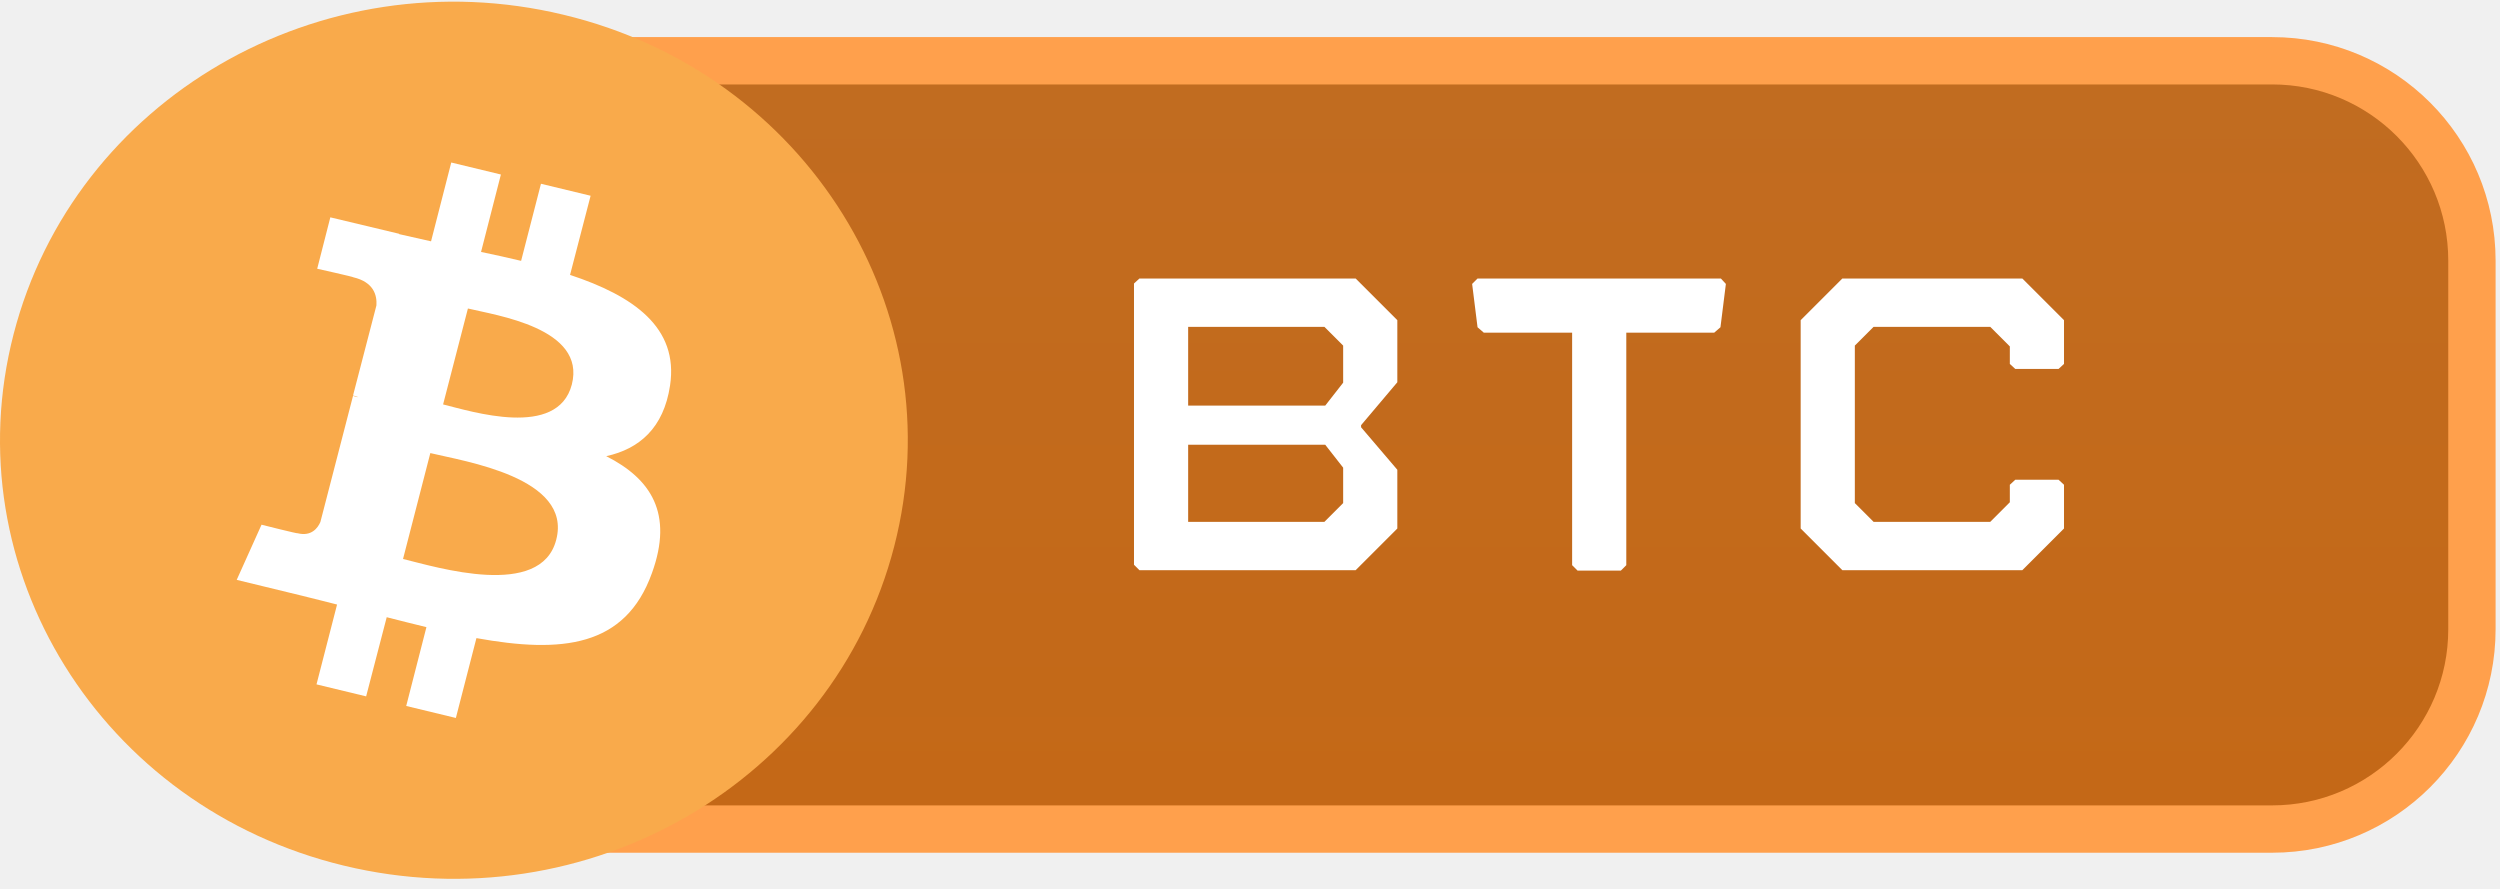
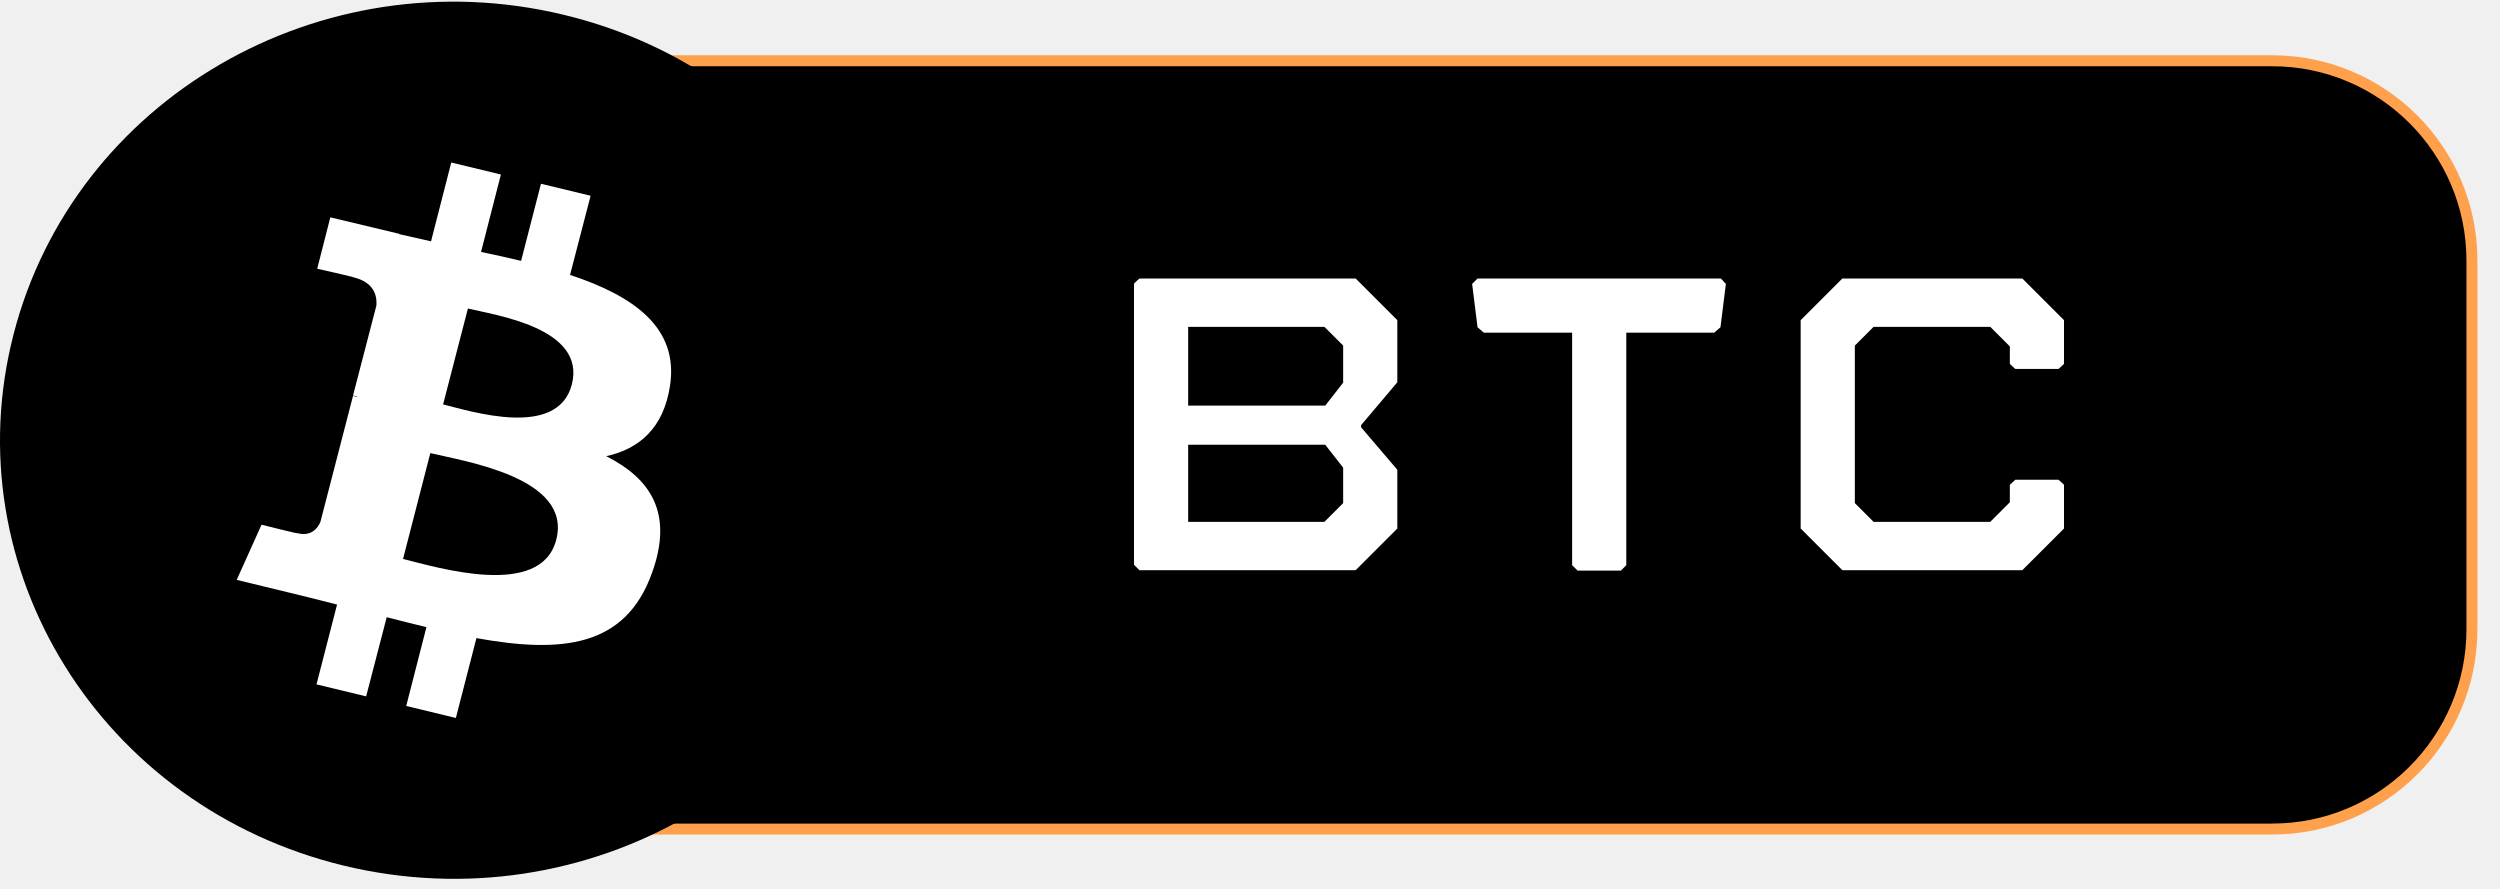
<svg xmlns="http://www.w3.org/2000/svg" width="228" height="81" viewBox="0 0 228 81" fill="none">
-   <rect x="30.05" y="5.542" width="195.39" height="70.068" rx="18.226" fill="url(#paint0_linear_1572_152)" stroke="#FFA04C" stroke-width="4.317" />
+   <rect x="30.05" y="5.542" width="195.39" height="70.068" rx="18.226" fill="url(#paint0_linear_1572_152)" stroke="#FFA04C" strokeWidth="4.317" />
  <path d="M81.554 49.824C76.023 71.264 53.543 84.297 31.386 78.952C9.197 73.608 -4.291 51.887 1.24 30.477C6.771 9.037 29.219 -3.996 51.408 1.349C73.565 6.662 87.085 28.383 81.554 49.824Z" fill="url(#paint1_linear_1572_152)" />
  <path d="M61.108 35.165C61.917 29.853 57.745 26.977 51.988 25.071L53.864 17.852L49.336 16.759L47.525 23.79C46.329 23.509 45.1 23.227 43.871 22.977L45.682 15.915L41.154 14.821L39.311 22.009C38.308 21.79 37.338 21.571 36.4 21.352V21.321L30.126 19.821L28.929 24.509C28.929 24.509 32.293 25.259 32.228 25.29C34.072 25.727 34.395 26.915 34.33 27.853L32.196 36.071C32.325 36.103 32.487 36.134 32.681 36.228C32.519 36.196 32.357 36.165 32.196 36.103L29.22 47.603C28.994 48.134 28.412 48.946 27.151 48.634C27.183 48.696 23.852 47.853 23.852 47.853L21.588 52.884L27.506 54.321C28.606 54.603 29.673 54.853 30.74 55.134L28.865 62.415L33.392 63.509L35.268 56.29C36.497 56.603 37.726 56.915 38.89 57.196L37.047 64.384L41.575 65.478L43.45 58.196C51.212 59.603 57.033 59.04 59.459 52.259C61.432 46.821 59.362 43.665 55.287 41.603C58.295 40.946 60.526 39.04 61.108 35.165ZM50.727 49.228C49.336 54.665 39.828 51.728 36.756 50.978L39.246 41.321C42.318 42.071 52.215 43.54 50.727 49.228ZM52.15 35.071C50.856 40.04 42.965 37.509 40.41 36.884L42.674 28.134C45.229 28.759 53.476 29.915 52.15 35.071Z" fill="white" />
  <path d="M103.914 52L103.42 51.506V25.856L103.914 25.4H123.636L127.436 29.2V34.862L124.13 38.776V38.966L127.436 42.842V48.2L123.636 52H103.914ZM108.36 36.99H120.862L122.496 34.9V31.518L120.786 29.808H108.36V36.99ZM108.36 47.592H120.786L122.496 45.882V42.652L120.862 40.562H108.36V47.592ZM134.752 29.846L134.258 25.894L134.752 25.4H156.944L157.4 25.894L156.906 29.846L156.336 30.34H148.318V51.544L147.824 52.038H143.872L143.378 51.544V30.34H135.322L134.752 29.846ZM184.437 25.4L188.237 29.2V33.19L187.743 33.646H183.791L183.297 33.19V31.594L181.511 29.808H170.871L169.161 31.518V45.882L170.871 47.592H181.511L183.297 45.806V44.21L183.791 43.754H187.743L188.237 44.21V48.2L184.437 52H168.021L164.221 48.2V29.2L168.021 25.4H184.437Z" fill="white" />
  <defs>
    <linearGradient id="paint0_linear_1572_152" x1="127.745" y1="3.384" x2="127.745" y2="77.769" gradientUnits="userSpaceOnUse">
-       <stop stop-color="#C16C21" />
-       <stop offset="1" stop-color="#C46816" />
+       <stop stopColor="#C16C21" />
+       <stop offset="1" stopColor="#C46816" />
    </linearGradient>
    <linearGradient id="paint1_linear_1572_152" x1="4137.39" y1="-1.769" x2="4137.39" y2="7999.35" gradientUnits="userSpaceOnUse">
-       <stop stop-color="#F9AA4B" />
-       <stop offset="1" stop-color="#F7931A" />
+       <stop stopColor="#F9AA4B" />
+       <stop offset="1" stopColor="#F7931A" />
    </linearGradient>
  </defs>
</svg>
